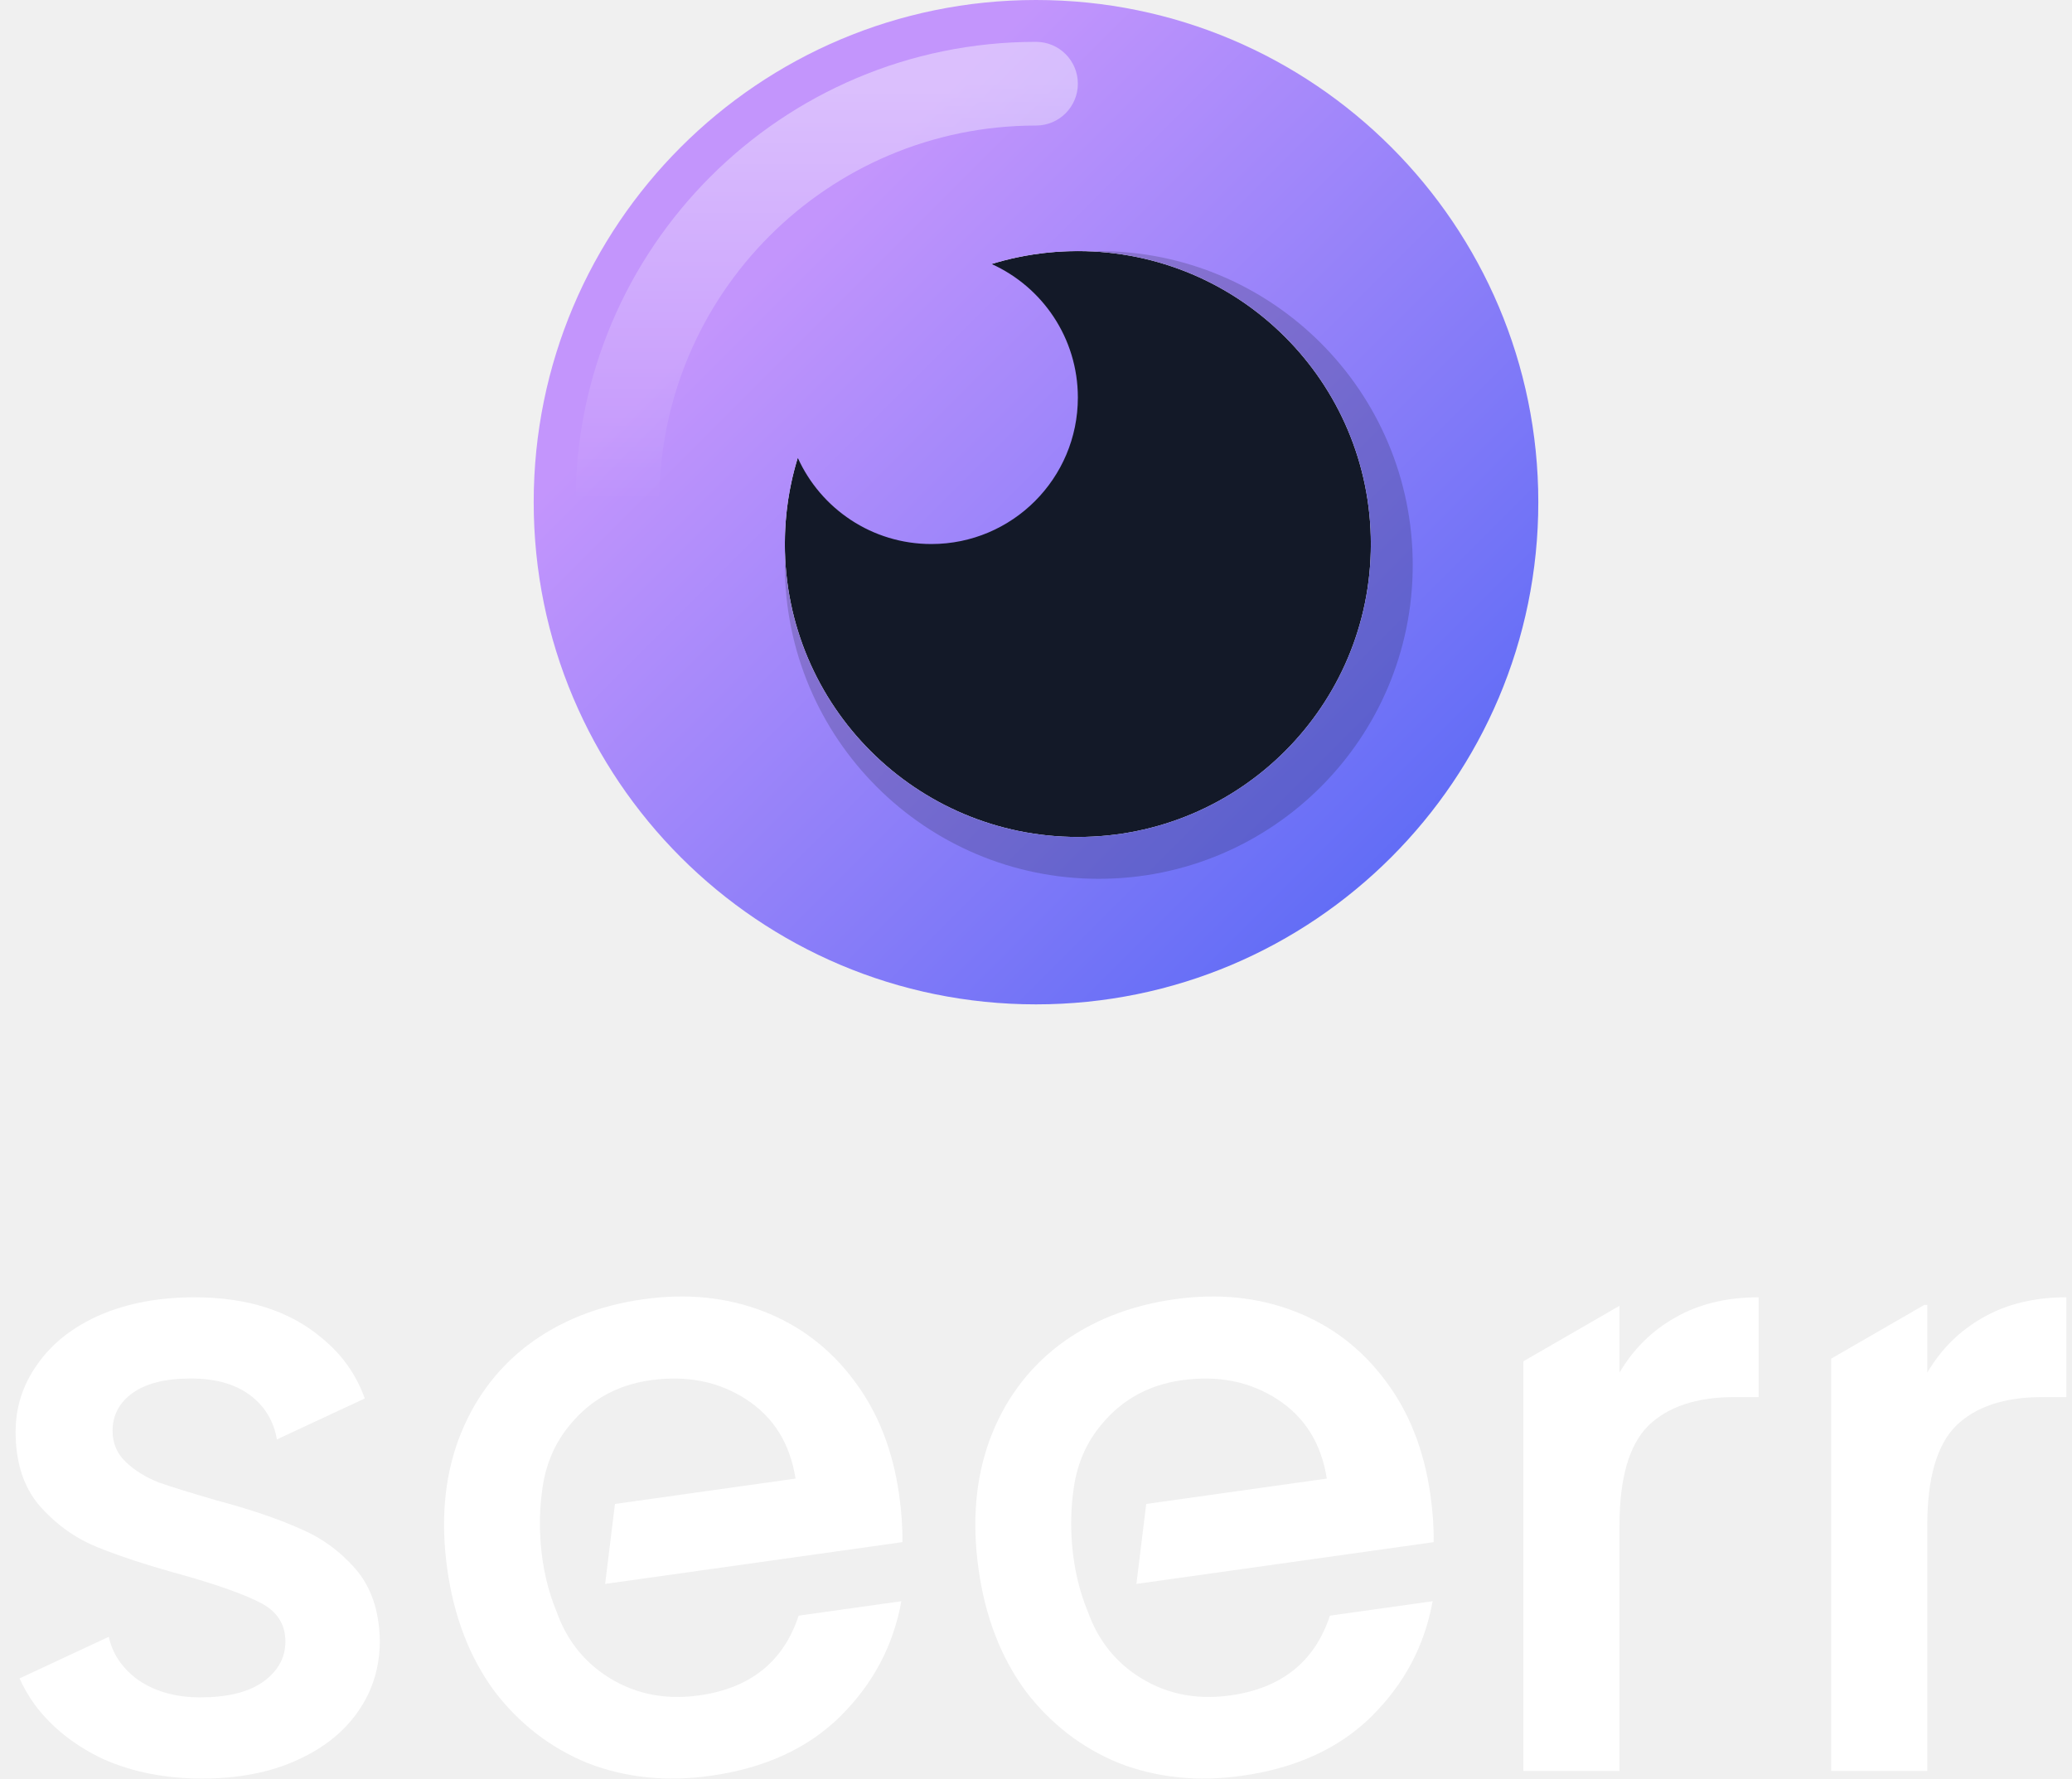
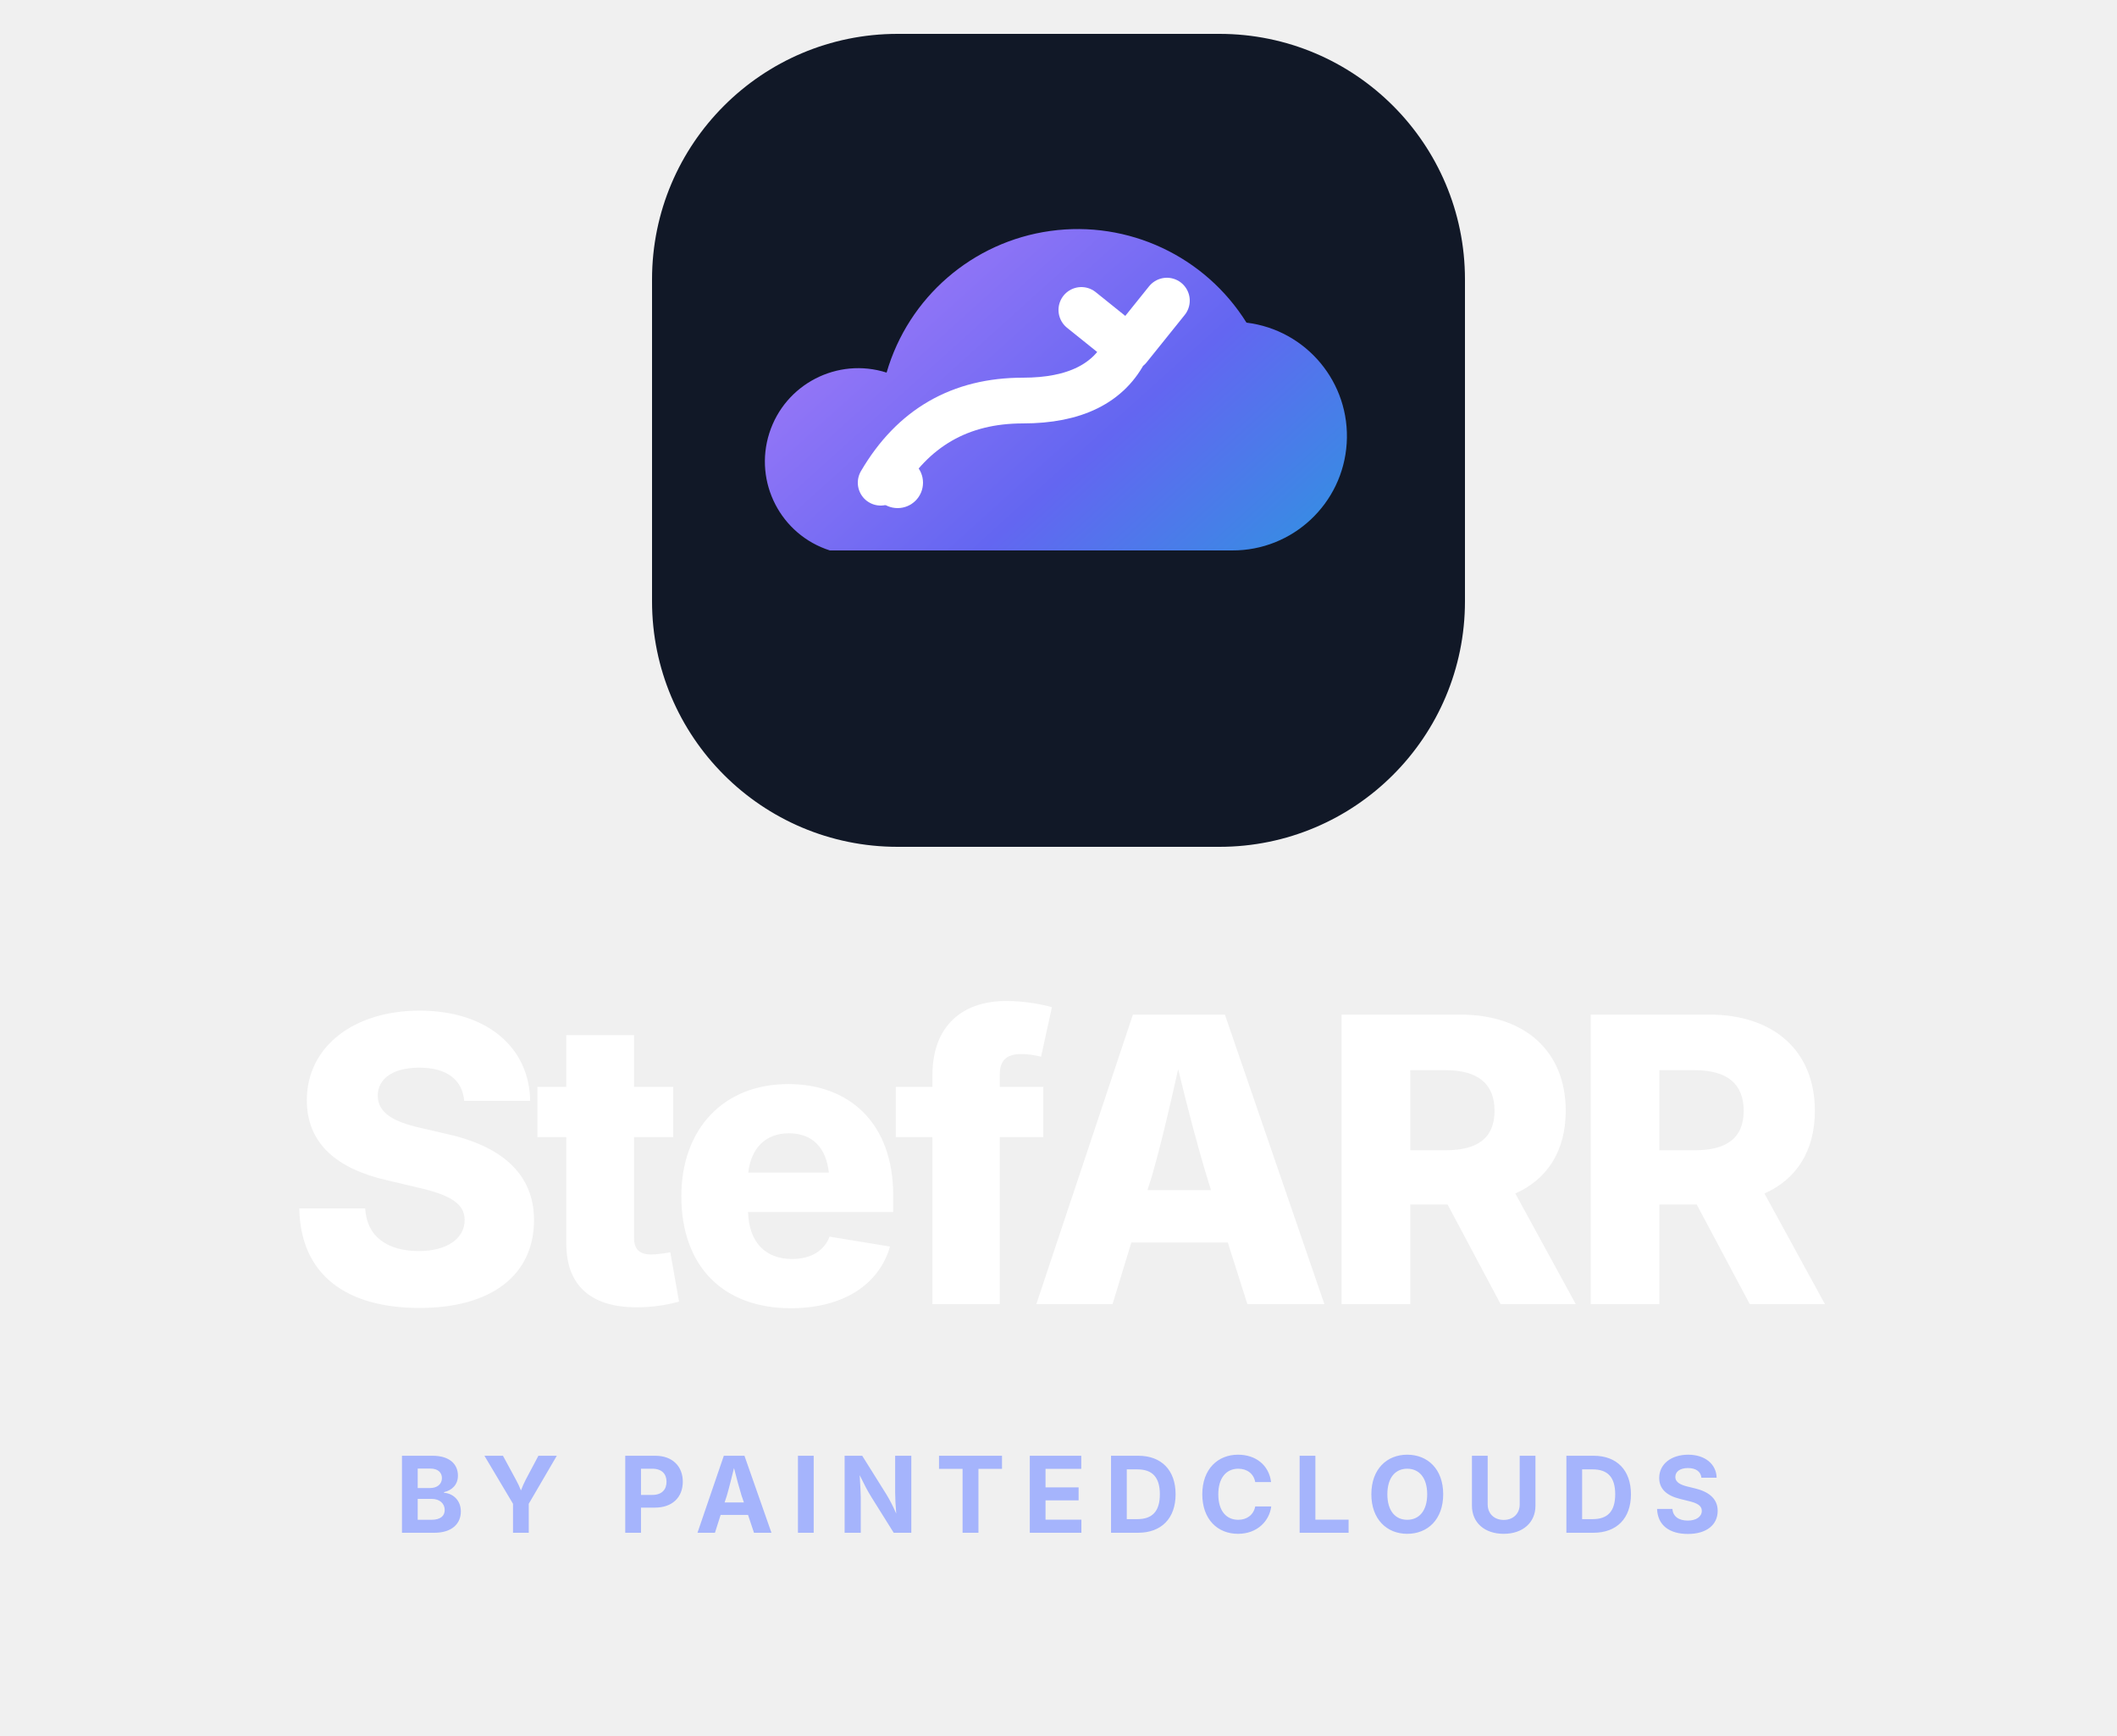
- <svg xmlns="http://www.w3.org/2000/svg" width="198" height="170" viewBox="0 0 198 170" fill="none">
-   <circle cx="103" cy="52" r="28" fill="#131928" />
-   <path fill-rule="evenodd" clip-rule="evenodd" d="M99 96C125.51 96 147 74.51 147 48C147 21.49 125.51 0 99 0C72.49 0 51 21.49 51 48C51 74.51 72.49 96 99 96ZM131 52C131 67.464 118.464 80 103 80C87.536 80 75 67.464 75 52C75 49.13 75.432 46.361 76.234 43.755C78.429 48.617 83.319 52 89 52C96.732 52 103 45.732 103 38C103 32.319 99.617 27.429 94.755 25.234C97.362 24.432 100.13 24 103 24C118.464 24 131 36.536 131 52Z" fill="url(#paint0_linear_311_206)" />
-   <path opacity="0.2" fill-rule="evenodd" clip-rule="evenodd" d="M131 52C131 67.464 118.464 80 103 80C87.864 80 75.533 67.99 75.017 52.979C75.006 53.318 75 53.658 75 54C75 70.569 88.431 84 105 84C121.569 84 135 70.569 135 54C135 37.431 121.569 24 105 24C104.66 24 104.321 24.006 103.983 24.017C118.992 24.535 131 36.865 131 52Z" fill="#131928" />
-   <path fill-rule="evenodd" clip-rule="evenodd" d="M99 12C79.118 12 63 28.118 63 48C63 50.209 61.209 52 59 52C56.791 52 55 50.209 55 48C55 23.7 74.7 4 99 4C101.209 4 103 5.791 103 8C103 10.209 101.209 12 99 12Z" fill="url(#paint1_linear_311_206)" />
-   <path fill-rule="evenodd" clip-rule="evenodd" d="M174.984 129.867V169.272H184.169V145.828C184.169 141.301 185.082 138.121 186.909 136.288C188.789 134.456 191.528 133.54 195.127 133.54H197.463V124C194.402 124 191.743 124.647 189.487 125.94C187.285 127.18 185.512 128.931 184.169 131.195V124.728H183.886L174.984 129.867Z" fill="white" />
-   <path fill-rule="evenodd" clip-rule="evenodd" d="M145.573 130.117V169.272H154.758V145.828C154.758 141.301 155.671 138.121 157.498 136.288C159.377 134.456 162.117 133.54 165.716 133.54H168.052V124C164.99 124 162.332 124.647 160.076 125.94C157.874 127.18 156.101 128.931 154.758 131.195V124.814L145.573 130.117Z" fill="white" />
-   <path fill-rule="evenodd" clip-rule="evenodd" d="M136.689 142.875C136.922 144.529 137.026 146.039 137 147.403L108.595 151.395L109.533 143.752L126.79 141.327C126.264 137.972 124.689 135.445 122.063 133.746C119.438 132.047 116.396 131.44 112.939 131.926C109.801 132.367 107.257 133.759 105.308 136.101C103.756 137.917 102.837 140.106 102.55 142.669C102.192 145.346 102.195 149.861 103.977 154.106C104.886 156.629 106.398 158.614 108.513 160.06C111.153 161.866 114.176 162.53 117.58 162.051C122.473 161.364 125.642 158.823 127.085 154.429L136.899 153.05C136.139 157.293 134.188 160.969 131.045 164.078C127.948 167.125 123.819 169.012 118.66 169.737C114.458 170.327 110.55 169.924 106.936 168.527C103.369 167.069 100.387 164.767 97.992 161.62C95.643 158.413 94.15 154.541 93.512 150.004C92.875 145.468 93.22 141.365 94.549 137.695C95.923 133.964 98.127 130.933 101.163 128.601C104.251 126.262 107.949 124.79 112.258 124.185C116.407 123.601 120.231 123.989 123.731 125.348C127.23 126.706 130.117 128.913 132.39 131.968C134.656 134.97 136.089 138.605 136.689 142.875Z" fill="white" />
-   <path fill-rule="evenodd" clip-rule="evenodd" d="M85.921 142.875C86.154 144.529 86.257 146.039 86.232 147.403L57.827 151.395L58.765 143.752L76.022 141.327C75.496 137.972 73.921 135.445 71.295 133.746C68.67 132.047 65.628 131.44 62.171 131.926C59.033 132.367 56.489 133.759 54.54 136.101C52.988 137.917 52.069 140.106 51.782 142.669C51.424 145.345 51.427 149.861 53.209 154.106C54.118 156.629 55.63 158.614 57.745 160.06C60.385 161.866 63.407 162.53 66.812 162.051C71.705 161.364 74.874 158.823 76.317 154.429L86.131 153.05C85.371 157.293 83.42 160.969 80.277 164.078C77.18 167.125 73.051 169.012 67.892 169.737C63.69 170.327 59.782 169.924 56.168 168.527C52.601 167.069 49.619 164.767 47.224 161.62C44.875 158.413 43.382 154.541 42.744 150.004C42.107 145.468 42.452 141.365 43.78 137.695C45.155 133.964 47.359 130.933 50.395 128.601C53.483 126.262 57.181 124.79 61.49 124.185C65.639 123.601 69.463 123.989 72.963 125.348C76.462 126.706 79.349 128.913 81.622 131.968C83.888 134.97 85.321 138.605 85.921 142.875Z" fill="white" />
-   <path fill-rule="evenodd" clip-rule="evenodd" d="M19.297 170C15.806 170 12.664 169.38 9.87 168.141C7.131 166.847 4.956 165.122 3.344 162.967C2.751 162.153 2.26 161.307 1.87 160.427L10.397 156.451C10.721 157.974 11.566 159.283 12.932 160.38C14.597 161.619 16.665 162.239 19.136 162.239C21.714 162.239 23.701 161.754 25.098 160.784C26.548 159.76 27.273 158.466 27.273 156.903C27.273 155.233 26.468 153.993 24.856 153.185C23.299 152.376 20.801 151.487 17.363 150.517C14.033 149.6 11.321 148.711 9.226 147.849C7.131 146.987 5.305 145.666 3.747 143.888C2.243 142.109 1.491 139.764 1.491 136.854C1.491 134.483 2.189 132.327 3.586 130.387C4.983 128.393 6.97 126.83 9.548 125.698C12.18 124.566 15.188 124 18.572 124C23.621 124 27.676 125.293 30.738 127.88C32.667 129.449 34.04 131.379 34.857 133.67L26.459 137.586C26.177 135.927 25.402 134.578 24.131 133.54C22.681 132.354 20.72 131.761 18.25 131.761C15.833 131.761 13.979 132.219 12.69 133.135C11.401 134.052 10.757 135.264 10.757 136.773C10.757 137.959 11.186 138.956 12.046 139.765C12.905 140.573 13.953 141.22 15.188 141.705C16.423 142.136 18.25 142.702 20.667 143.402C23.89 144.265 26.521 145.154 28.562 146.07C30.657 146.933 32.457 148.226 33.961 149.951C35.465 151.675 36.243 153.966 36.297 156.822C36.297 159.356 35.599 161.619 34.202 163.613C32.806 165.608 30.819 167.17 28.24 168.302C25.716 169.434 22.735 170 19.297 170Z" fill="white" />
+ <svg xmlns="http://www.w3.org/2000/svg" width="250" height="205" viewBox="0 0 250 205" role="img" aria-labelledby="title">
  <defs>
-     <linearGradient id="paint0_linear_311_206" x1="99" y1="-2.07126e-06" x2="168.5" y2="69.5" gradientUnits="userSpaceOnUse">
-       <stop stop-color="#C395FC" />
-       <stop offset="1" stop-color="#4F65F5" />
-     </linearGradient>
-     <linearGradient id="paint1_linear_311_206" x1="79" y1="8" x2="79" y2="48" gradientUnits="userSpaceOnUse">
-       <stop stop-color="white" stop-opacity="0.4" />
-       <stop offset="1" stop-color="white" stop-opacity="0" />
+     <linearGradient id="stefarr-gradient" x1="12" y1="8" x2="86" y2="90" gradientUnits="userSpaceOnUse">
+       <stop stop-color="#c084fc" />
+       <stop offset="0.52" stop-color="#6366f1" />
+       <stop offset="1" stop-color="#06b6d4" />
    </linearGradient>
  </defs>
+   <g transform="translate(77 4)">
+     <rect width="96" height="96" rx="29" fill="#111827" />
+     <path d="M21 61h47.5a13.5 13.5 0 0 0 1.7-26.9A23.5 23.5 0 0 0 27.7 40 10.7 10.7 0 0 0 21 61Z" fill="url(#stefarr-gradient)" />
+     <path d="M27 53c3.8-6.5 9.4-9.7 16.8-9.7 6.1 0 10.2-2 12.2-6.1M50.7 32.6l5.6 4.5 4.5-5.6" fill="none" stroke="#fff" stroke-width="5.4" stroke-linecap="round" stroke-linejoin="round" />
+     <circle cx="29" cy="53" r="3" fill="#fff" />
+   </g>
+   <text x="125" y="154" text-anchor="middle" fill="#fff" font-family="Inter, Arial, sans-serif" font-size="47" font-weight="800" letter-spacing="-1.7">StefARR</text>
+   <text x="125" y="181" text-anchor="middle" fill="#a5b4fc" font-family="Inter, Arial, sans-serif" font-size="12.5" font-weight="700" letter-spacing="2">BY PAINTEDCLOUDS</text>
</svg>
